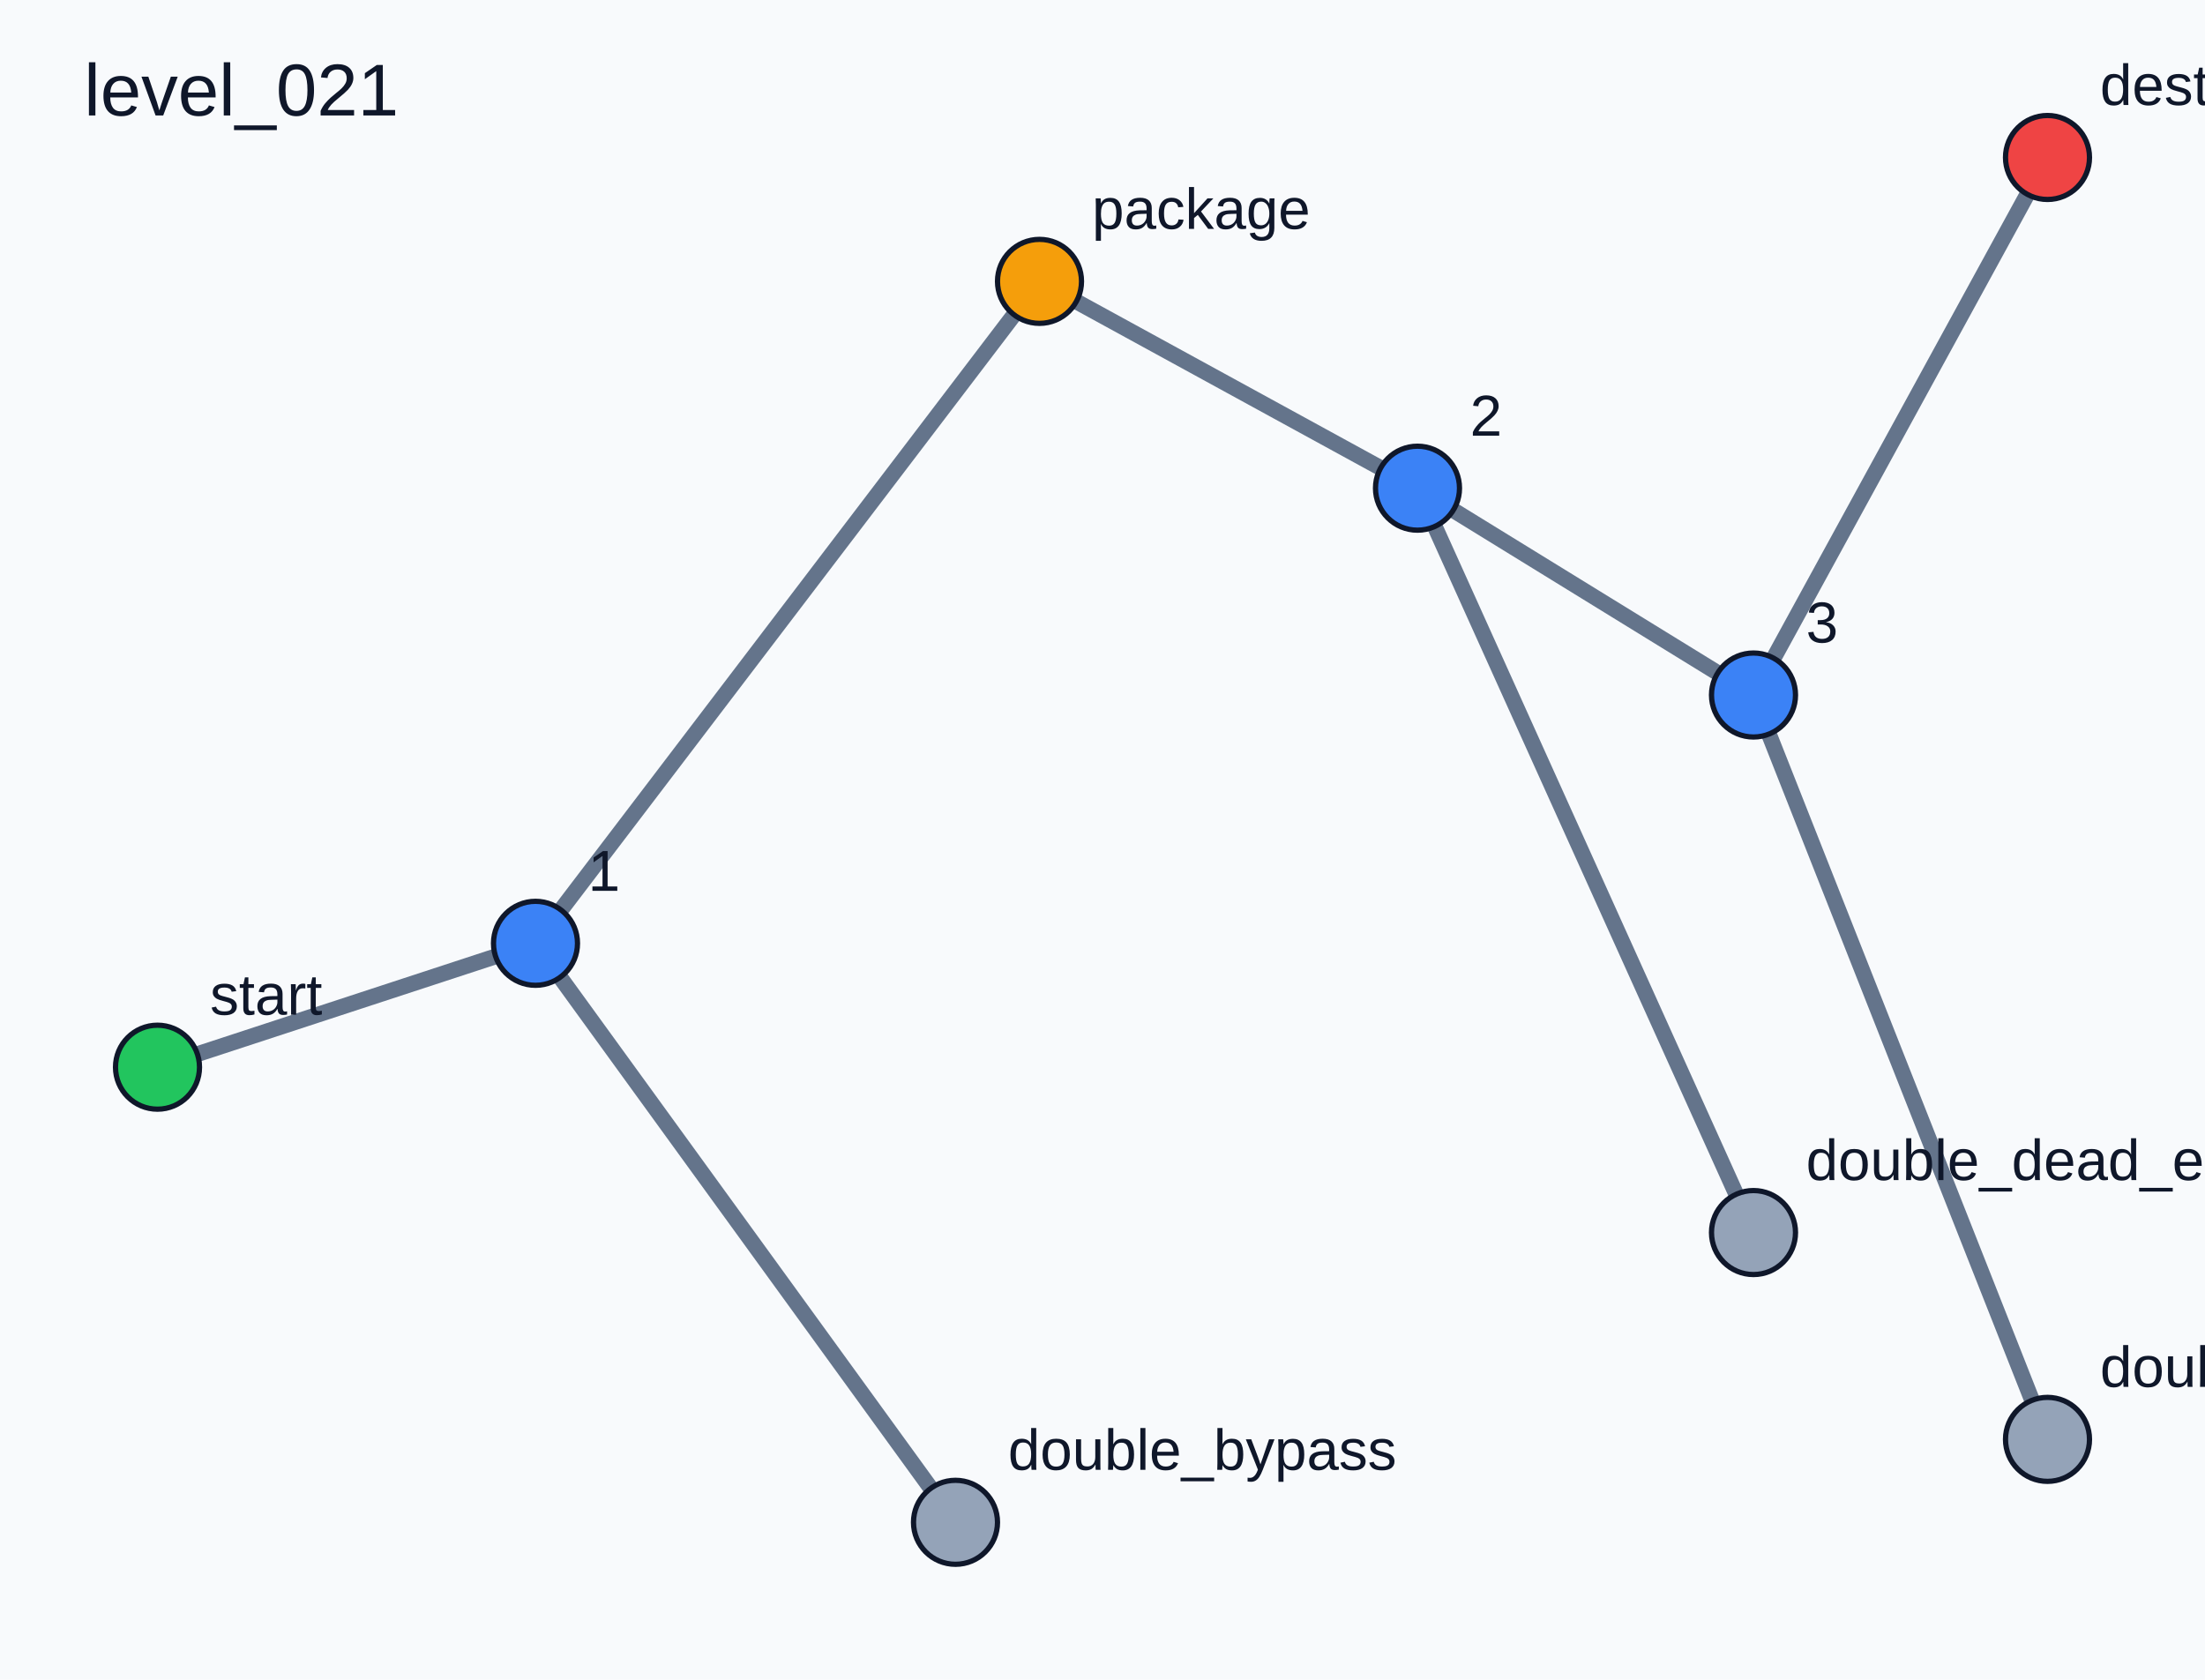
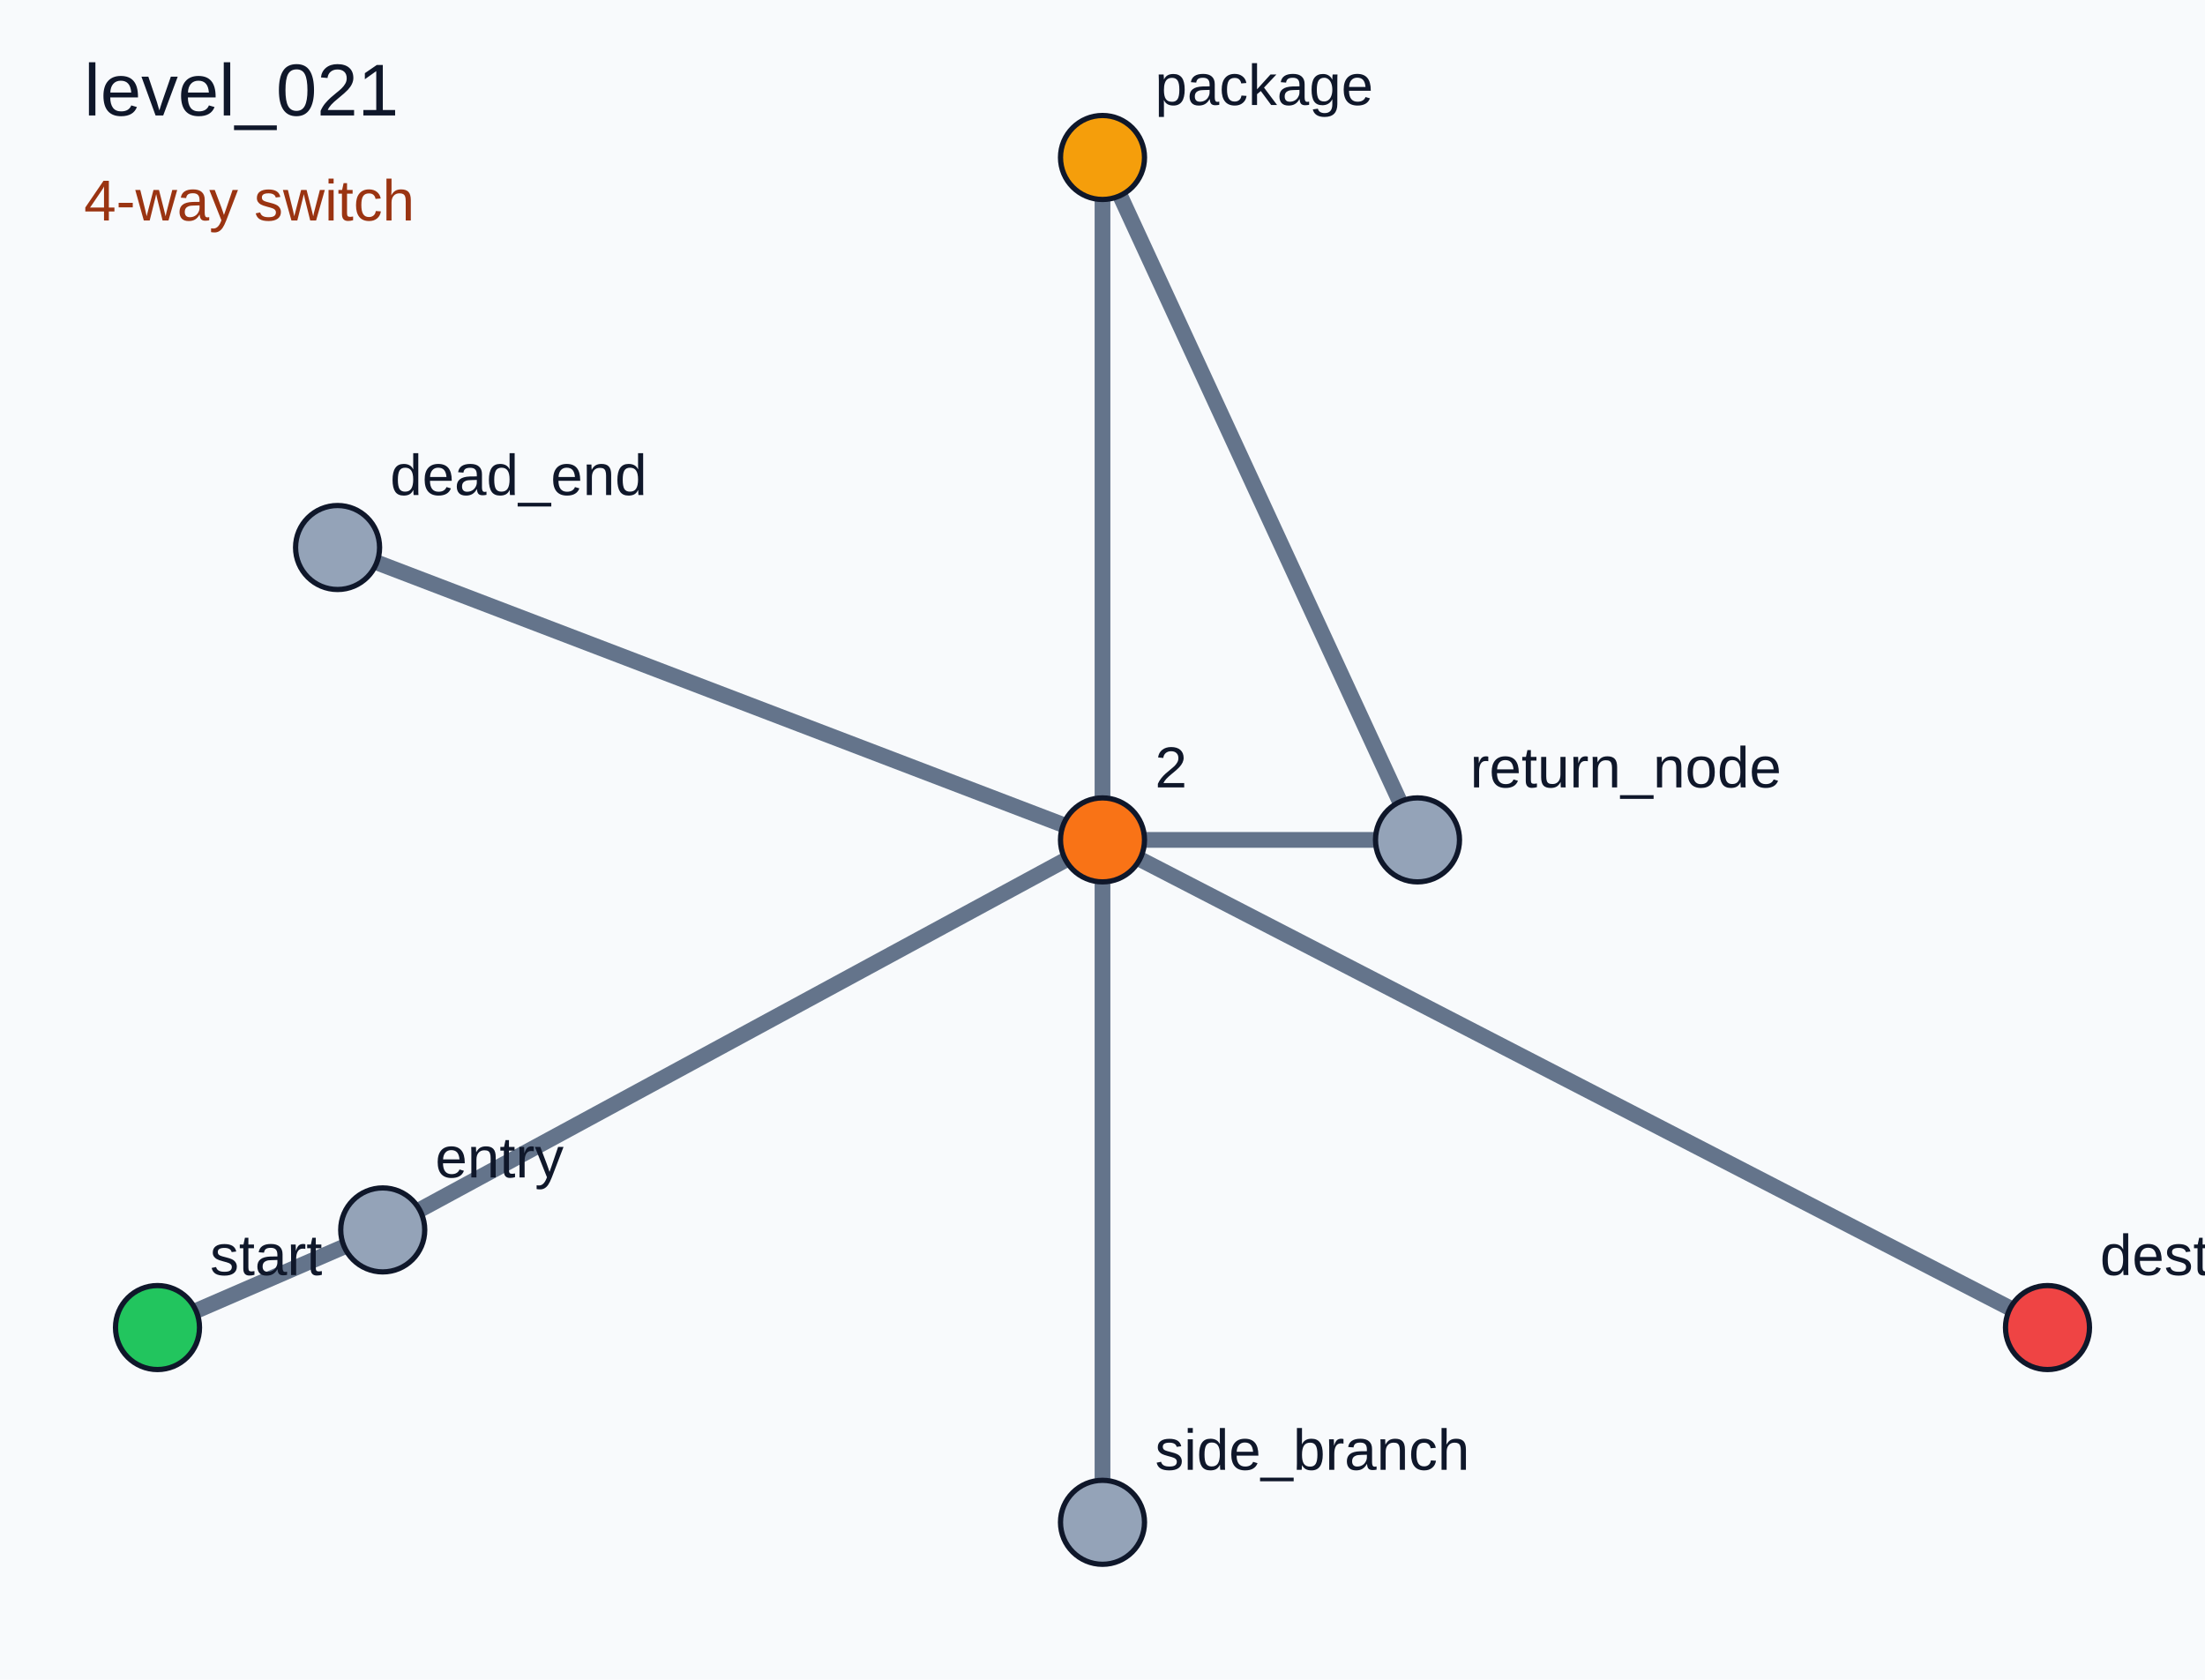
<svg xmlns="http://www.w3.org/2000/svg" width="420" height="320" viewBox="0 0 420 320">
  <rect width="100%" height="100%" fill="#f8fafc" />
  <text x="16" y="22" font-family="Arial" font-size="14" fill="#0f172a">level_021</text>
-   <line x1="30.0" y1="203.3" x2="102.0" y2="179.7" stroke="#64748b" stroke-width="3" />
-   <line x1="102.0" y1="179.7" x2="182.0" y2="290.0" stroke="#64748b" stroke-width="3" />
-   <line x1="102.0" y1="179.7" x2="198.0" y2="53.6" stroke="#64748b" stroke-width="3" />
-   <line x1="198.0" y1="53.6" x2="270.0" y2="93.0" stroke="#64748b" stroke-width="3" />
-   <line x1="270.0" y1="93.0" x2="334.0" y2="234.8" stroke="#64748b" stroke-width="3" />
-   <line x1="270.0" y1="93.0" x2="334.0" y2="132.4" stroke="#64748b" stroke-width="3" />
-   <line x1="334.0" y1="132.4" x2="390.0" y2="274.2" stroke="#64748b" stroke-width="3" />
-   <line x1="334.0" y1="132.4" x2="390.0" y2="30.0" stroke="#64748b" stroke-width="3" />
-   <circle cx="30.0" cy="203.3" r="8" fill="#22c55e" stroke="#0f172a" stroke-width="1" />
-   <text x="40.0" y="193.3" font-family="Arial" font-size="11" fill="#0f172a">start</text>
-   <circle cx="102.0" cy="179.7" r="8" fill="#3b82f6" stroke="#0f172a" stroke-width="1" />
-   <text x="112.0" y="169.7" font-family="Arial" font-size="11" fill="#0f172a">1</text>
-   <circle cx="182.0" cy="290.0" r="8" fill="#94a3b8" stroke="#0f172a" stroke-width="1" />
-   <text x="192.0" y="280.0" font-family="Arial" font-size="11" fill="#0f172a">double_bypass</text>
-   <circle cx="198.0" cy="53.6" r="8" fill="#f59e0b" stroke="#0f172a" stroke-width="1" />
-   <text x="208.0" y="43.6" font-family="Arial" font-size="11" fill="#0f172a">package</text>
-   <circle cx="270.0" cy="93.0" r="8" fill="#3b82f6" stroke="#0f172a" stroke-width="1" />
-   <text x="280.0" y="83.0" font-family="Arial" font-size="11" fill="#0f172a">2</text>
-   <circle cx="334.0" cy="234.8" r="8" fill="#94a3b8" stroke="#0f172a" stroke-width="1" />
-   <text x="344.0" y="224.8" font-family="Arial" font-size="11" fill="#0f172a">double_dead_end_a</text>
-   <circle cx="334.0" cy="132.4" r="8" fill="#3b82f6" stroke="#0f172a" stroke-width="1" />
-   <text x="344.0" y="122.4" font-family="Arial" font-size="11" fill="#0f172a">3</text>
-   <circle cx="390.0" cy="274.2" r="8" fill="#94a3b8" stroke="#0f172a" stroke-width="1" />
-   <text x="400.0" y="264.2" font-family="Arial" font-size="11" fill="#0f172a">double_dead_end_b</text>
-   <circle cx="390.0" cy="30.0" r="8" fill="#ef4444" stroke="#0f172a" stroke-width="1" />
-   <text x="400.0" y="20.0" font-family="Arial" font-size="11" fill="#0f172a">destination</text>
+   <text x="16" y="42" font-family="Arial" font-size="11" fill="#9a3412">4-way switch</text>
+   <line x1="30.0" y1="252.9" x2="72.9" y2="234.3" stroke="#64748b" stroke-width="3" />
+   <line x1="72.9" y1="234.3" x2="210.0" y2="160.0" stroke="#64748b" stroke-width="3" />
+   <line x1="210.0" y1="160.0" x2="64.3" y2="104.3" stroke="#64748b" stroke-width="3" />
+   <line x1="210.0" y1="160.0" x2="210.0" y2="30.0" stroke="#64748b" stroke-width="3" />
+   <line x1="210.0" y1="160.0" x2="390.0" y2="252.9" stroke="#64748b" stroke-width="3" />
+   <line x1="210.0" y1="160.0" x2="210.0" y2="290.0" stroke="#64748b" stroke-width="3" />
+   <line x1="210.0" y1="30.0" x2="270.0" y2="160.0" stroke="#64748b" stroke-width="3" />
+   <line x1="270.0" y1="160.0" x2="210.0" y2="160.0" stroke="#64748b" stroke-width="3" />
+   <circle cx="30.0" cy="252.9" r="8" fill="#22c55e" stroke="#0f172a" stroke-width="1" />
+   <text x="40.0" y="242.9" font-family="Arial" font-size="11" fill="#0f172a">start</text>
+   <circle cx="72.9" cy="234.3" r="8" fill="#94a3b8" stroke="#0f172a" stroke-width="1" />
+   <text x="82.9" y="224.3" font-family="Arial" font-size="11" fill="#0f172a">entry</text>
+   <circle cx="210.0" cy="160.0" r="8" fill="#f97316" stroke="#0f172a" stroke-width="1" />
+   <text x="220.0" y="150.0" font-family="Arial" font-size="11" fill="#0f172a">2</text>
+   <circle cx="64.3" cy="104.3" r="8" fill="#94a3b8" stroke="#0f172a" stroke-width="1" />
+   <text x="74.3" y="94.3" font-family="Arial" font-size="11" fill="#0f172a">dead_end</text>
+   <circle cx="210.0" cy="30.0" r="8" fill="#f59e0b" stroke="#0f172a" stroke-width="1" />
+   <text x="220.0" y="20.0" font-family="Arial" font-size="11" fill="#0f172a">package</text>
+   <circle cx="270.0" cy="160.0" r="8" fill="#94a3b8" stroke="#0f172a" stroke-width="1" />
+   <text x="280.0" y="150.0" font-family="Arial" font-size="11" fill="#0f172a">return_node</text>
+   <circle cx="390.0" cy="252.9" r="8" fill="#ef4444" stroke="#0f172a" stroke-width="1" />
+   <text x="400.0" y="242.9" font-family="Arial" font-size="11" fill="#0f172a">destination</text>
+   <circle cx="210.0" cy="290.0" r="8" fill="#94a3b8" stroke="#0f172a" stroke-width="1" />
+   <text x="220.0" y="280.0" font-family="Arial" font-size="11" fill="#0f172a">side_branch</text>
</svg>
